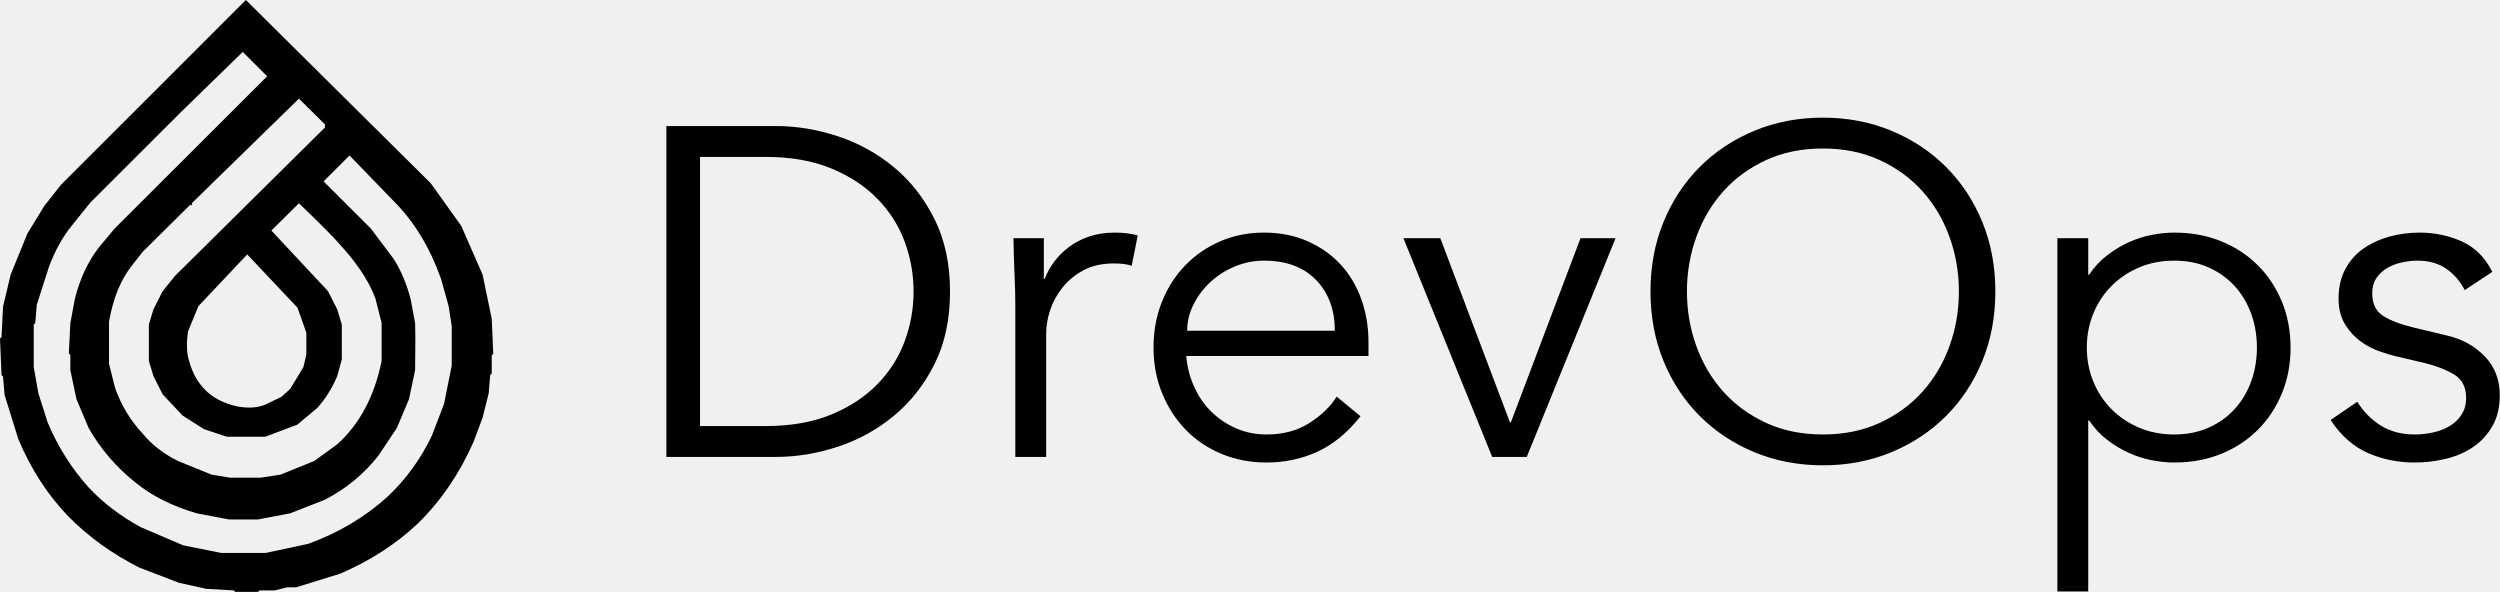
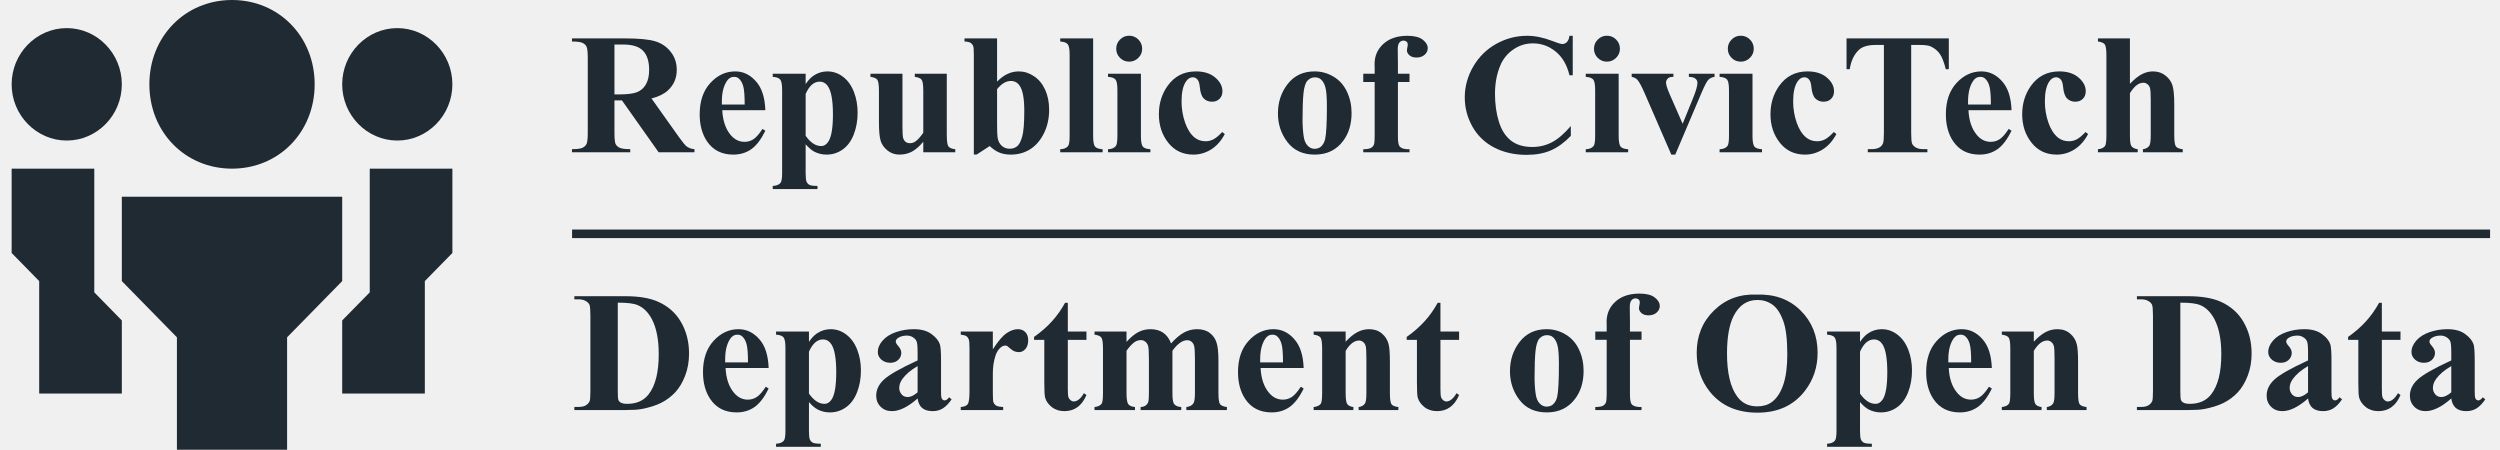
- <svg xmlns="http://www.w3.org/2000/svg" width="963px" height="228px" viewBox="0 0 963 228" version="1.1">
-   <g id="Page-1" stroke="none" stroke-width="1" fill="none" fill-rule="evenodd">
-     <g id="White" transform="translate(-83, -131)" fill="#000000" fill-rule="nonzero">
-       <g id="Group" transform="translate(83, 131)">
-         <path d="M94.707,0 L165.957,70.627 L177.685,87.039 L185.895,105.795 L189.414,122.792 L190,136.273 L189.414,136.859 L189.414,143.892 L188.827,144.478 L188.241,151.512 L185.895,160.89 L182.377,170.267 C176.981,182.498 169.847,192.95 160.972,201.625 C152.528,209.596 142.559,216.043 131.065,220.967 L114.059,226.242 L110.54,226.242 L105.849,227.414 L99.985,227.414 L99.398,228 L90.602,228 L90.015,227.414 L79.46,226.828 L68.904,224.483 L53.657,218.622 C43.258,213.386 34.169,206.841 26.389,198.987 C18.335,190.625 11.885,180.661 7.037,169.095 L1.759,152.098 L1.173,145.064 L0.586,144.478 L0,130.411 L0.586,129.825 L1.173,118.103 L4.105,105.795 L10.556,89.969 L17.006,79.419 L23.457,71.214 L94.707,0 Z M93.5,20 L69.996,42.878 L34.741,78.076 L27.69,86.875 C24.164,91.177 21.226,96.457 18.876,102.714 L14.175,117.38 L13.588,124.419 L13,125.006 L13,141.432 L14.763,151.404 L18.288,162.55 C22.206,171.936 27.494,180.344 34.153,187.775 C39.637,193.641 46.297,198.725 54.131,203.027 L70.584,210.067 L85.274,213 L102.314,213 L118.766,209.48 C130.518,205.178 140.703,199.117 149.321,191.295 C156.372,184.646 162.052,176.825 166.361,167.83 L171.062,155.511 L174,140.845 L174,125.593 L172.825,117.967 L169.887,107.407 C165.578,95.284 159.506,85.311 151.672,77.489 L134.631,59.891 L124.642,69.863 L142.858,88.049 L151.672,99.781 C154.414,104.083 156.568,109.167 158.135,115.033 L159.898,124.419 L160,130 L159.898,142.605 L157.547,153.751 L152.847,164.897 L145.796,175.456 C140.311,182.495 133.456,188.166 125.23,192.468 L111.715,197.748 L99.376,200.094 L88.212,200.094 L75.872,197.748 C66.471,195.01 58.636,191.099 52.369,186.015 C44.926,180.149 38.854,173.109 34.153,164.897 L29.453,153.751 L27.102,142.605 L27.102,136.739 L26.515,136.152 L27.102,124.419 L28.865,115.033 C30.824,107.212 33.957,100.563 38.266,95.088 L44.142,88.049 L102.901,29.386 L93.5,20 Z M115.146,38 L73.854,78.296 C74.247,79.075 74.051,79.269 73.264,78.88 L54.978,96.984 L50.848,102.24 C46.522,107.691 43.573,114.893 42,123.848 L42,140.2 L44.36,149.544 C46.719,156.163 50.258,162.003 54.978,167.064 C58.517,171.347 63.039,174.851 68.545,177.576 L81.522,182.832 L88.601,184 L100.399,184 L108.067,182.832 L121.045,177.576 L129.893,171.152 C138.545,163.365 144.247,152.659 147,139.032 L147,124.432 L144.64,115.088 C141.494,106.523 135.587,99.28 131.073,94.356 C128.989,91.847 123.68,86.493 115.146,78.296 L104.528,88.808 L126.354,112.168 L129.893,119.176 L131.663,125.016 L131.663,138.448 L129.893,144.872 C127.927,149.544 125.371,153.632 122.225,157.136 L114.556,163.56 L102.169,168.232 L87.421,168.232 L78.573,165.312 L70.315,160.056 L62.646,151.88 L59.107,144.872 L57.337,139.032 L57.337,125.016 L59.107,119.176 L62.646,112.168 L67.365,106.328 L125.174,49.096 L125.174,47.928 L115.146,38 Z M95.228,98 L76.441,117.908 L72.455,127.56 C71.696,132.387 71.886,136.408 73.025,139.626 C74.163,143.648 76.061,147.066 78.718,149.881 C81.754,153.099 85.929,155.311 91.243,156.517 C95.417,157.322 99.023,157.121 102.059,155.914 L108.322,152.898 L111.738,149.881 L116.861,141.436 L118,136.609 L118,128.164 L114.584,118.511 L95.228,98 Z" id="Shape" />
-         <path d="M298.988,176 C306.908,176 314.858,174.68 322.837,172.04 C330.817,169.4 338.017,165.41 344.438,160.07 C350.858,154.73 356.048,148.1 360.007,140.18 C363.967,132.26 365.947,122.96 365.947,112.28 C365.947,101.72 363.967,92.45 360.007,84.47 C356.048,76.49 350.858,69.83 344.438,64.49 C338.017,59.15 330.817,55.16 322.837,52.52 C314.858,49.88 306.908,48.56 298.988,48.56 L298.988,48.56 L256.688,48.56 L256.688,176 L298.988,176 Z M294.848,164.12 L269.647,164.12 L269.647,60.44 L294.848,60.44 C304.567,60.44 312.998,61.91 320.137,64.85 C327.277,67.79 333.217,71.69 337.957,76.55 C342.697,81.41 346.207,86.93 348.488,93.11 C350.767,99.29 351.908,105.68 351.908,112.28 C351.908,118.88 350.767,125.27 348.488,131.45 C346.207,137.63 342.697,143.15 337.957,148.01 C333.217,152.87 327.277,156.77 320.137,159.71 C312.998,162.65 304.567,164.12 294.848,164.12 L294.848,164.12 Z M402.983,176 L402.983,128.48 C402.983,125.6 403.493,122.6 404.512,119.48 C405.533,116.36 407.123,113.45 409.283,110.75 C411.442,108.05 414.142,105.83 417.382,104.09 C420.623,102.35 424.522,101.48 429.082,101.48 C432.082,101.48 434.363,101.78 435.923,102.38 L435.923,102.38 L438.262,90.68 C435.743,89.96 432.803,89.6 429.442,89.6 C425.723,89.6 422.392,90.11 419.452,91.13 C416.512,92.15 413.933,93.5 411.712,95.18 C409.493,96.86 407.603,98.75 406.043,100.85 C404.483,102.95 403.283,105.14 402.442,107.42 L402.442,107.42 L402.082,107.42 L402.082,91.76 L390.382,91.76 C390.502,97.88 390.652,102.86 390.832,106.7 C391.012,110.54 391.103,114.32 391.103,118.04 L391.103,118.04 L391.103,176 L402.983,176 Z M487.897,178.16 C494.858,178.16 501.368,176.78 507.428,174.02 C513.487,171.26 519.038,166.7 524.077,160.34 L524.077,160.34 L514.898,152.78 C512.497,156.62 508.988,160.01 504.368,162.95 C499.748,165.89 494.257,167.36 487.897,167.36 C483.697,167.36 479.798,166.58 476.197,165.02 C472.598,163.46 469.418,161.33 466.658,158.63 C463.897,155.93 461.678,152.72 459.998,149 C458.317,145.28 457.298,141.32 456.938,137.12 L456.938,137.12 L527.138,137.12 L527.138,131.72 C527.138,125.96 526.237,120.53 524.438,115.43 C522.638,110.33 520.028,105.89 516.607,102.11 C513.188,98.33 508.957,95.3 503.918,93.02 C498.877,90.74 493.178,89.6 486.817,89.6 C480.817,89.6 475.238,90.71 470.077,92.93 C464.918,95.15 460.418,98.24 456.577,102.2 C452.738,106.16 449.738,110.84 447.577,116.24 C445.418,121.64 444.337,127.52 444.337,133.88 C444.337,140.24 445.447,146.12 447.668,151.52 C449.887,156.92 452.918,161.6 456.757,165.56 C460.598,169.52 465.188,172.61 470.527,174.83 C475.868,177.05 481.658,178.16 487.897,178.16 Z M514.178,127.4 L457.298,127.4 C457.298,123.92 458.108,120.56 459.728,117.32 C461.348,114.08 463.507,111.2 466.207,108.68 C468.908,106.16 472.058,104.15 475.658,102.65 C479.257,101.15 482.978,100.4 486.817,100.4 C495.457,100.4 502.178,102.89 506.978,107.87 C511.777,112.85 514.178,119.36 514.178,127.4 L514.178,127.4 Z M588.112,176 L622.312,91.76 L608.812,91.76 L581.992,162.68 L581.633,162.68 L554.812,91.76 L540.592,91.76 L574.793,176 L588.112,176 Z M702.188,179.24 C711.668,179.24 720.457,177.56 728.558,174.2 C736.658,170.84 743.678,166.19 749.617,160.25 C755.558,154.31 760.207,147.26 763.567,139.1 C766.928,130.94 768.607,122 768.607,112.28 C768.607,102.56 766.928,93.62 763.567,85.46 C760.207,77.3 755.558,70.25 749.617,64.31 C743.678,58.37 736.658,53.72 728.558,50.36 C720.457,47 711.668,45.32 702.188,45.32 C692.707,45.32 683.918,47 675.817,50.36 C667.717,53.72 660.697,58.37 654.758,64.31 C648.817,70.25 644.168,77.3 640.808,85.46 C637.447,93.62 635.768,102.56 635.768,112.28 C635.768,122 637.447,130.94 640.808,139.1 C644.168,147.26 648.817,154.31 654.758,160.25 C660.697,166.19 667.717,170.84 675.817,174.2 C683.918,177.56 692.707,179.24 702.188,179.24 Z M702.188,167.36 C694.028,167.36 686.707,165.86 680.227,162.86 C673.747,159.86 668.258,155.84 663.758,150.8 C659.258,145.76 655.808,139.91 653.408,133.25 C651.008,126.59 649.808,119.6 649.808,112.28 C649.808,104.96 651.008,97.97 653.408,91.31 C655.808,84.65 659.258,78.8 663.758,73.76 C668.258,68.72 673.747,64.7 680.227,61.7 C686.707,58.7 694.028,57.2 702.188,57.2 C710.347,57.2 717.668,58.7 724.148,61.7 C730.628,64.7 736.117,68.72 740.617,73.76 C745.117,78.8 748.567,84.65 750.967,91.31 C753.367,97.97 754.567,104.96 754.567,112.28 C754.567,119.6 753.367,126.59 750.967,133.25 C748.567,139.91 745.117,145.76 740.617,150.8 C736.117,155.84 730.628,159.86 724.148,162.86 C717.668,165.86 710.347,167.36 702.188,167.36 Z M804.383,227.84 L804.383,161.96 L804.742,161.96 C806.663,164.84 808.942,167.3 811.582,169.34 C814.222,171.38 816.982,173.06 819.862,174.38 C822.742,175.7 825.712,176.66 828.773,177.26 C831.832,177.86 834.742,178.16 837.503,178.16 C844.102,178.16 850.133,177.05 855.592,174.83 C861.053,172.61 865.763,169.52 869.722,165.56 C873.683,161.6 876.773,156.92 878.992,151.52 C881.212,146.12 882.322,140.24 882.322,133.88 C882.322,127.52 881.212,121.64 878.992,116.24 C876.773,110.84 873.683,106.16 869.722,102.2 C865.763,98.24 861.053,95.15 855.592,92.93 C850.133,90.71 844.102,89.6 837.503,89.6 C834.742,89.6 831.832,89.9 828.773,90.5 C825.712,91.1 822.742,92.06 819.862,93.38 C816.982,94.7 814.222,96.38 811.582,98.42 C808.942,100.46 806.663,102.92 804.742,105.8 L804.742,105.8 L804.383,105.8 L804.383,91.76 L792.503,91.76 L792.503,227.84 L804.383,227.84 Z M837.503,167.36 C832.582,167.36 828.082,166.49 824.003,164.75 C819.923,163.01 816.383,160.64 813.383,157.64 C810.383,154.64 808.043,151.1 806.362,147.02 C804.683,142.94 803.842,138.56 803.842,133.88 C803.842,129.2 804.683,124.82 806.362,120.74 C808.043,116.66 810.383,113.12 813.383,110.12 C816.383,107.12 819.923,104.75 824.003,103.01 C828.082,101.27 832.582,100.4 837.503,100.4 C842.423,100.4 846.832,101.27 850.732,103.01 C854.633,104.75 857.962,107.12 860.722,110.12 C863.482,113.12 865.612,116.66 867.112,120.74 C868.612,124.82 869.362,129.2 869.362,133.88 C869.362,138.56 868.612,142.94 867.112,147.02 C865.612,151.1 863.482,154.64 860.722,157.64 C857.962,160.64 854.633,163.01 850.732,164.75 C846.832,166.49 842.423,167.36 837.503,167.36 Z M930.158,178.16 C934.237,178.16 938.258,177.68 942.217,176.72 C946.178,175.76 949.688,174.23 952.747,172.13 C955.808,170.03 958.268,167.33 960.128,164.03 C961.987,160.73 962.918,156.8 962.918,152.24 C962.918,146.24 960.967,141.23 957.067,137.21 C953.168,133.19 948.278,130.52 942.398,129.2 L942.398,129.2 L930.337,126.32 C924.817,125 920.678,123.44 917.918,121.64 C915.158,119.84 913.778,116.96 913.778,113 C913.778,110.72 914.288,108.8 915.308,107.24 C916.327,105.68 917.678,104.39 919.357,103.37 C921.038,102.35 922.928,101.6 925.028,101.12 C927.128,100.64 929.197,100.4 931.237,100.4 C935.558,100.4 939.217,101.42 942.217,103.46 C945.217,105.5 947.617,108.26 949.418,111.74 L949.418,111.74 L960.038,104.72 C957.278,99.2 953.378,95.3 948.337,93.02 C943.298,90.74 937.837,89.6 931.957,89.6 C927.997,89.6 924.158,90.11 920.438,91.13 C916.717,92.15 913.388,93.68 910.447,95.72 C907.508,97.76 905.168,100.4 903.428,103.64 C901.688,106.88 900.817,110.66 900.817,114.98 C900.817,118.94 901.658,122.27 903.337,124.97 C905.018,127.67 907.028,129.86 909.367,131.54 C911.707,133.22 914.107,134.48 916.567,135.32 C919.028,136.16 920.977,136.76 922.418,137.12 L922.418,137.12 L933.938,139.82 C938.378,140.9 942.158,142.37 945.278,144.23 C948.398,146.09 949.957,149.12 949.957,153.32 C949.957,155.72 949.388,157.82 948.247,159.62 C947.107,161.42 945.607,162.89 943.747,164.03 C941.888,165.17 939.758,166.01 937.357,166.55 C934.957,167.09 932.558,167.36 930.158,167.36 C925.117,167.36 920.768,166.22 917.107,163.94 C913.447,161.66 910.418,158.6 908.018,154.76 L908.018,154.76 L897.758,161.78 C901.717,167.78 906.487,172.01 912.067,174.47 C917.648,176.93 923.678,178.16 930.158,178.16 Z" id="DrevOps" />
-       </g>
-     </g>
+ <svg xmlns="http://www.w3.org/2000/svg" width="189" height="34" viewBox="0 0 189 34" fill="none">
+   <g clip-path="url(#clip0_8626_162781)">
+     <path d="M17.54 12.75C14 12.75 11.293 9.988 11.293 6.375C11.293 2.763 14 0 17.54 0C21.08 0 23.788 2.763 23.788 6.375C23.788 9.988 21.08 12.75 17.54 12.75Z" fill="#1F2A33" />
+     <path d="M21.705 34H13.375V25.5L9.21 21.25V14.875H25.87V21.25L21.705 25.5V34Z" fill="#1F2A33" />
+     <path d="M5.045 10.625C2.754 10.625 0.88 8.712 0.88 6.375C0.88 4.037 2.754 2.125 5.045 2.125C7.336 2.125 9.21 4.037 9.21 6.375C9.21 8.712 7.336 10.625 5.045 10.625Z" fill="#1F2A33" />
+     <path d="M7.128 22.1V12.75H0.88V19.125L2.963 21.25V29.75H9.21V24.225L7.128 22.1Z" fill="#1F2A33" />
+     <path d="M30.035 10.625C32.326 10.625 34.2 8.712 34.2 6.375C34.2 4.037 32.326 2.125 30.035 2.125C27.744 2.125 25.87 4.037 25.87 6.375C25.87 8.712 27.744 10.625 30.035 10.625Z" fill="#1F2A33" />
+     <path d="M27.953 22.1V12.75H34.2V19.125L32.117 21.25V29.75H25.87V24.225L27.953 22.1Z" fill="#1F2A33" />
+     <rect x="43.25" y="18" width="0.647" height="145" transform="rotate(-90 43.25 18)" fill="#1F2A33" />
+     <path d="M46.453 7.588V10C46.453 10.465 46.481 10.759 46.536 10.882C46.595 11.001 46.697 11.096 46.84 11.168C46.984 11.24 47.253 11.276 47.647 11.276V11.511H43.241V11.276C43.639 11.276 43.908 11.24 44.047 11.168C44.191 11.092 44.291 10.994 44.346 10.876C44.405 10.757 44.435 10.465 44.435 10V4.414C44.435 3.948 44.405 3.656 44.346 3.538C44.291 3.415 44.191 3.318 44.047 3.246C43.904 3.174 43.635 3.138 43.241 3.138V2.903H47.24C48.281 2.903 49.043 2.975 49.525 3.119C50.008 3.263 50.401 3.529 50.706 3.919C51.011 4.304 51.163 4.757 51.163 5.277C51.163 5.912 50.935 6.437 50.477 6.851C50.185 7.114 49.777 7.311 49.252 7.442L51.322 10.355C51.593 10.732 51.785 10.967 51.899 11.06C52.073 11.191 52.274 11.263 52.502 11.276V11.511H49.792L47.018 7.588H46.453ZM46.453 3.367V7.137H46.815C47.403 7.137 47.843 7.084 48.135 6.978C48.427 6.868 48.656 6.674 48.821 6.394C48.99 6.111 49.075 5.743 49.075 5.29C49.075 4.634 48.92 4.149 48.611 3.836C48.307 3.523 47.814 3.367 47.132 3.367H46.453Z" fill="#1F2A33" />
+     <path d="M57.86 8.33H54.603C54.642 9.117 54.851 9.74 55.232 10.197C55.524 10.548 55.875 10.723 56.286 10.723C56.54 10.723 56.77 10.654 56.977 10.514C57.185 10.37 57.407 10.114 57.644 9.746L57.86 9.886C57.538 10.541 57.183 11.007 56.794 11.282C56.404 11.553 55.953 11.688 55.441 11.688C54.561 11.688 53.895 11.35 53.442 10.673C53.078 10.127 52.896 9.45 52.896 8.641C52.896 7.651 53.163 6.864 53.696 6.28C54.233 5.692 54.862 5.398 55.581 5.398C56.182 5.398 56.703 5.645 57.143 6.14C57.587 6.631 57.826 7.361 57.86 8.33ZM56.298 7.905C56.298 7.224 56.26 6.756 56.184 6.502C56.112 6.248 55.998 6.056 55.841 5.925C55.752 5.848 55.634 5.81 55.486 5.81C55.266 5.81 55.086 5.918 54.946 6.134C54.697 6.511 54.572 7.027 54.572 7.683V7.905H56.298Z" fill="#1F2A33" />
+     <path d="M60.907 10.908V13.117C60.907 13.421 60.93 13.629 60.977 13.739C61.027 13.849 61.103 13.929 61.205 13.98C61.307 14.031 61.505 14.056 61.802 14.056V14.291H58.419V14.056C58.681 14.047 58.876 13.973 59.002 13.834C59.087 13.736 59.129 13.485 59.129 13.078V6.813C59.129 6.394 59.081 6.128 58.983 6.013C58.886 5.895 58.698 5.827 58.419 5.81V5.575H60.907V6.356C61.114 6.052 61.326 5.832 61.541 5.696C61.85 5.497 62.187 5.398 62.551 5.398C62.987 5.398 63.382 5.535 63.738 5.81C64.097 6.085 64.37 6.466 64.557 6.953C64.743 7.435 64.836 7.956 64.836 8.514C64.836 9.115 64.739 9.666 64.544 10.165C64.353 10.66 64.074 11.039 63.706 11.301C63.342 11.559 62.936 11.688 62.487 11.688C62.161 11.688 61.857 11.616 61.573 11.473C61.362 11.362 61.139 11.174 60.907 10.908ZM60.907 10.266C61.271 10.783 61.66 11.041 62.075 11.041C62.303 11.041 62.492 10.92 62.64 10.679C62.86 10.323 62.97 9.646 62.97 8.648C62.97 7.624 62.849 6.923 62.608 6.547C62.447 6.297 62.231 6.172 61.96 6.172C61.533 6.172 61.182 6.481 60.907 7.099V10.266Z" fill="#1F2A33" />
+     <path d="M71.577 5.575V10.222C71.577 10.675 71.62 10.958 71.704 11.073C71.789 11.183 71.96 11.252 72.218 11.282V11.511H69.8V10.717C69.516 11.056 69.233 11.303 68.949 11.46C68.666 11.612 68.348 11.688 67.997 11.688C67.663 11.688 67.364 11.587 67.102 11.384C66.844 11.176 66.67 10.935 66.582 10.66C66.493 10.385 66.448 9.905 66.448 9.219V6.864C66.448 6.416 66.406 6.136 66.321 6.026C66.241 5.916 66.07 5.844 65.807 5.81V5.575H68.226V9.632C68.226 10.055 68.245 10.328 68.283 10.45C68.325 10.573 68.388 10.666 68.473 10.73C68.562 10.793 68.664 10.825 68.778 10.825C68.93 10.825 69.068 10.785 69.19 10.704C69.36 10.594 69.563 10.372 69.8 10.038V6.864C69.8 6.416 69.757 6.136 69.673 6.026C69.592 5.916 69.421 5.844 69.159 5.81V5.575H71.577Z" fill="#1F2A33" />
+     <path d="M75.379 2.903V6.172C75.879 5.656 76.425 5.398 77.017 5.398C77.423 5.398 77.806 5.518 78.166 5.76C78.526 5.997 78.807 6.335 79.01 6.775C79.213 7.215 79.315 7.723 79.315 8.299C79.315 8.946 79.186 9.534 78.928 10.063C78.67 10.592 78.325 10.996 77.893 11.276C77.461 11.551 76.968 11.688 76.414 11.688C76.092 11.688 75.807 11.637 75.557 11.536C75.308 11.434 75.062 11.269 74.821 11.041L73.837 11.682H73.621V4.135C73.621 3.792 73.606 3.58 73.577 3.5C73.534 3.381 73.467 3.295 73.374 3.24C73.285 3.18 73.132 3.146 72.916 3.138V2.903H75.379ZM75.379 6.737V9.378C75.379 9.915 75.392 10.258 75.418 10.406C75.46 10.656 75.561 10.859 75.722 11.015C75.883 11.168 76.088 11.244 76.338 11.244C76.554 11.244 76.738 11.183 76.89 11.06C77.047 10.937 77.176 10.694 77.277 10.33C77.383 9.966 77.436 9.31 77.436 8.362C77.436 7.452 77.322 6.828 77.093 6.49C76.928 6.244 76.706 6.121 76.427 6.121C76.063 6.121 75.714 6.327 75.379 6.737Z" fill="#1F2A33" />
+     <path d="M82.641 2.903V10.279C82.641 10.698 82.69 10.967 82.787 11.085C82.884 11.2 83.075 11.265 83.358 11.282V11.511H80.153V11.282C80.415 11.274 80.61 11.197 80.737 11.053C80.822 10.956 80.864 10.698 80.864 10.279V4.135C80.864 3.72 80.815 3.455 80.718 3.341C80.62 3.223 80.432 3.155 80.153 3.138V2.903H82.641Z" fill="#1F2A33" />
+     <path d="M85.364 2.7C85.639 2.7 85.872 2.797 86.062 2.992C86.253 3.182 86.348 3.413 86.348 3.684C86.348 3.955 86.251 4.185 86.056 4.376C85.866 4.566 85.635 4.661 85.364 4.661C85.093 4.661 84.863 4.566 84.672 4.376C84.482 4.185 84.387 3.955 84.387 3.684C84.387 3.413 84.482 3.182 84.672 2.992C84.863 2.797 85.093 2.7 85.364 2.7ZM86.253 5.575V10.279C86.253 10.698 86.302 10.967 86.399 11.085C86.496 11.2 86.687 11.265 86.97 11.282V11.511H83.765V11.282C84.027 11.274 84.222 11.197 84.349 11.053C84.433 10.956 84.476 10.698 84.476 10.279V6.813C84.476 6.394 84.427 6.128 84.33 6.013C84.232 5.895 84.044 5.827 83.765 5.81V5.575H86.253Z" fill="#1F2A33" />
+     <path d="M92.397 9.981L92.594 10.133C92.315 10.658 91.966 11.049 91.547 11.307C91.132 11.561 90.69 11.688 90.22 11.688C89.429 11.688 88.796 11.39 88.322 10.793C87.848 10.197 87.611 9.479 87.611 8.641C87.611 7.833 87.827 7.122 88.259 6.509C88.779 5.768 89.497 5.398 90.411 5.398C91.024 5.398 91.511 5.552 91.871 5.861C92.234 6.17 92.416 6.515 92.416 6.896C92.416 7.137 92.342 7.33 92.194 7.473C92.05 7.617 91.86 7.689 91.623 7.689C91.373 7.689 91.166 7.607 91.001 7.442C90.84 7.277 90.741 6.983 90.703 6.559C90.677 6.293 90.616 6.107 90.519 6.001C90.421 5.895 90.307 5.842 90.176 5.842C89.973 5.842 89.799 5.95 89.655 6.166C89.435 6.492 89.325 6.991 89.325 7.664C89.325 8.222 89.414 8.758 89.592 9.27C89.769 9.778 90.013 10.156 90.322 10.406C90.555 10.588 90.83 10.679 91.147 10.679C91.354 10.679 91.551 10.63 91.737 10.533C91.924 10.436 92.144 10.252 92.397 9.981Z" fill="#1F2A33" />
+     <path d="M99.38 5.398C99.896 5.398 100.376 5.531 100.821 5.798C101.265 6.064 101.602 6.443 101.83 6.934C102.063 7.425 102.179 7.962 102.179 8.546C102.179 9.388 101.965 10.093 101.538 10.66C101.022 11.345 100.309 11.688 99.399 11.688C98.506 11.688 97.818 11.375 97.336 10.749C96.853 10.123 96.612 9.397 96.612 8.572C96.612 7.721 96.858 6.98 97.349 6.35C97.844 5.715 98.521 5.398 99.38 5.398ZM99.405 5.848C99.189 5.848 99.003 5.931 98.847 6.096C98.694 6.257 98.593 6.578 98.542 7.061C98.495 7.539 98.472 8.206 98.472 9.06C98.472 9.513 98.502 9.936 98.561 10.33C98.608 10.63 98.707 10.859 98.859 11.015C99.012 11.172 99.185 11.25 99.38 11.25C99.57 11.25 99.729 11.197 99.856 11.092C100.021 10.948 100.131 10.747 100.186 10.489C100.271 10.087 100.313 9.274 100.313 8.051C100.313 7.332 100.273 6.839 100.192 6.572C100.112 6.301 99.993 6.104 99.837 5.982C99.727 5.893 99.583 5.848 99.405 5.848Z" fill="#1F2A33" />
+     <path d="M105.683 6.198V10.317C105.683 10.715 105.725 10.965 105.81 11.066C105.945 11.223 106.195 11.295 106.559 11.282V11.511H103.062V11.282C103.328 11.278 103.516 11.248 103.626 11.193C103.741 11.134 103.819 11.053 103.861 10.952C103.904 10.85 103.925 10.639 103.925 10.317V6.198H103.062V5.575H103.925V5.138L103.918 4.839C103.918 4.23 104.141 3.722 104.585 3.316C105.034 2.909 105.639 2.706 106.4 2.706C106.921 2.706 107.306 2.804 107.556 2.998C107.81 3.193 107.937 3.409 107.937 3.646C107.937 3.836 107.858 4.001 107.702 4.141C107.545 4.281 107.338 4.35 107.08 4.35C106.86 4.35 106.684 4.293 106.553 4.179C106.426 4.065 106.362 3.938 106.362 3.798C106.362 3.76 106.375 3.682 106.4 3.563C106.417 3.491 106.426 3.424 106.426 3.36C106.426 3.271 106.4 3.206 106.35 3.163C106.282 3.1 106.199 3.068 106.102 3.068C105.979 3.068 105.876 3.119 105.791 3.221C105.711 3.322 105.67 3.485 105.67 3.709L105.683 4.82V5.575H106.559V6.198H105.683Z" fill="#1F2A33" />
+     <path d="M118.899 2.706V5.69H118.651C118.465 4.911 118.118 4.314 117.61 3.9C117.103 3.485 116.527 3.278 115.884 3.278C115.346 3.278 114.853 3.432 114.405 3.741C113.956 4.05 113.628 4.454 113.421 4.953C113.154 5.592 113.021 6.303 113.021 7.086C113.021 7.856 113.118 8.559 113.313 9.194C113.508 9.824 113.812 10.302 114.227 10.628C114.642 10.95 115.179 11.111 115.839 11.111C116.381 11.111 116.876 10.992 117.325 10.755C117.778 10.518 118.254 10.11 118.753 9.53V10.273C118.271 10.776 117.767 11.142 117.242 11.371C116.722 11.595 116.112 11.707 115.414 11.707C114.496 11.707 113.679 11.523 112.964 11.155C112.253 10.787 111.703 10.258 111.313 9.568C110.928 8.878 110.736 8.144 110.736 7.366C110.736 6.545 110.95 5.766 111.377 5.03C111.809 4.293 112.388 3.722 113.116 3.316C113.848 2.909 114.625 2.706 115.446 2.706C116.051 2.706 116.69 2.838 117.363 3.1C117.752 3.252 118 3.328 118.105 3.328C118.241 3.328 118.357 3.28 118.455 3.182C118.556 3.081 118.622 2.922 118.651 2.706H118.899Z" fill="#1F2A33" />
+     <path d="M121.482 2.7C121.757 2.7 121.99 2.797 122.181 2.992C122.371 3.182 122.466 3.413 122.466 3.684C122.466 3.955 122.369 4.185 122.174 4.376C121.984 4.566 121.753 4.661 121.482 4.661C121.212 4.661 120.981 4.566 120.791 4.376C120.6 4.185 120.505 3.955 120.505 3.684C120.505 3.413 120.6 3.182 120.791 2.992C120.981 2.797 121.212 2.7 121.482 2.7ZM122.371 5.575V10.279C122.371 10.698 122.42 10.967 122.517 11.085C122.614 11.2 122.805 11.265 123.088 11.282V11.511H119.883V11.282C120.145 11.274 120.34 11.197 120.467 11.053C120.551 10.956 120.594 10.698 120.594 10.279V6.813C120.594 6.394 120.545 6.128 120.448 6.013C120.35 5.895 120.162 5.827 119.883 5.81V5.575H122.371Z" fill="#1F2A33" />
+     <path d="M126.351 11.688L124.352 7.086C124.11 6.532 123.922 6.181 123.787 6.033C123.689 5.923 123.545 5.848 123.355 5.81V5.575H126.51V5.81C126.311 5.81 126.175 5.846 126.104 5.918C126.002 6.011 125.951 6.121 125.951 6.248C125.951 6.405 126.044 6.699 126.23 7.131L127.208 9.359L127.989 7.435C128.213 6.885 128.325 6.496 128.325 6.267C128.325 6.136 128.277 6.03 128.179 5.95C128.086 5.865 127.919 5.819 127.678 5.81V5.575H129.62V5.81C129.434 5.836 129.282 5.906 129.163 6.02C129.045 6.134 128.867 6.471 128.63 7.029L126.649 11.688H126.351Z" fill="#1F2A33" />
+     <path d="M131.601 2.7C131.876 2.7 132.108 2.797 132.299 2.992C132.489 3.182 132.584 3.413 132.584 3.684C132.584 3.955 132.487 4.185 132.292 4.376C132.102 4.566 131.871 4.661 131.601 4.661C131.33 4.661 131.099 4.566 130.909 4.376C130.718 4.185 130.623 3.955 130.623 3.684C130.623 3.413 130.718 3.182 130.909 2.992C131.099 2.797 131.33 2.7 131.601 2.7ZM132.489 5.575V10.279C132.489 10.698 132.538 10.967 132.635 11.085C132.733 11.2 132.923 11.265 133.207 11.282V11.511H130.001V11.282C130.263 11.274 130.458 11.197 130.585 11.053C130.67 10.956 130.712 10.698 130.712 10.279V6.813C130.712 6.394 130.663 6.128 130.566 6.013C130.469 5.895 130.28 5.827 130.001 5.81V5.575H132.489Z" fill="#1F2A33" />
+     <path d="M138.634 9.981L138.831 10.133C138.551 10.658 138.202 11.049 137.783 11.307C137.368 11.561 136.926 11.688 136.457 11.688C135.665 11.688 135.033 11.39 134.559 10.793C134.085 10.197 133.848 9.479 133.848 8.641C133.848 7.833 134.063 7.122 134.495 6.509C135.016 5.768 135.733 5.398 136.647 5.398C137.261 5.398 137.747 5.552 138.107 5.861C138.471 6.17 138.653 6.515 138.653 6.896C138.653 7.137 138.579 7.33 138.431 7.473C138.287 7.617 138.096 7.689 137.859 7.689C137.61 7.689 137.402 7.607 137.237 7.442C137.076 7.277 136.977 6.983 136.939 6.559C136.914 6.293 136.852 6.107 136.755 6.001C136.658 5.895 136.543 5.842 136.412 5.842C136.209 5.842 136.035 5.95 135.892 6.166C135.672 6.492 135.562 6.991 135.562 7.664C135.562 8.222 135.65 8.758 135.828 9.27C136.006 9.778 136.249 10.156 136.558 10.406C136.791 10.588 137.066 10.679 137.383 10.679C137.591 10.679 137.787 10.63 137.974 10.533C138.16 10.436 138.38 10.252 138.634 9.981Z" fill="#1F2A33" />
+     <path d="M147.33 2.903V5.233H147.102C146.966 4.695 146.816 4.31 146.651 4.077C146.486 3.84 146.259 3.652 145.972 3.513C145.811 3.436 145.529 3.398 145.127 3.398H144.486V10.038C144.486 10.478 144.51 10.753 144.556 10.863C144.607 10.973 144.702 11.07 144.842 11.155C144.986 11.236 145.18 11.276 145.426 11.276H145.711V11.511H141.205V11.276H141.49C141.74 11.276 141.941 11.231 142.093 11.142C142.203 11.083 142.29 10.982 142.354 10.838C142.4 10.736 142.423 10.47 142.423 10.038V3.398H141.801C141.222 3.398 140.8 3.521 140.538 3.766C140.17 4.109 139.937 4.598 139.84 5.233H139.599V2.903H147.33Z" fill="#1F2A33" />
+     <path d="M152.072 8.33H148.815C148.854 9.117 149.063 9.74 149.444 10.197C149.736 10.548 150.087 10.723 150.498 10.723C150.751 10.723 150.982 10.654 151.189 10.514C151.397 10.37 151.619 10.114 151.856 9.746L152.072 9.886C151.75 10.541 151.395 11.007 151.005 11.282C150.616 11.553 150.165 11.688 149.653 11.688C148.773 11.688 148.107 11.35 147.654 10.673C147.29 10.127 147.108 9.45 147.108 8.641C147.108 7.651 147.375 6.864 147.908 6.28C148.445 5.692 149.074 5.398 149.793 5.398C150.394 5.398 150.914 5.645 151.354 6.14C151.799 6.631 152.038 7.361 152.072 8.33ZM150.51 7.905C150.51 7.224 150.472 6.756 150.396 6.502C150.324 6.248 150.21 6.056 150.053 5.925C149.964 5.848 149.846 5.81 149.698 5.81C149.478 5.81 149.298 5.918 149.158 6.134C148.909 6.511 148.784 7.027 148.784 7.683V7.905H150.51Z" fill="#1F2A33" />
+     <path d="M157.664 9.981L157.861 10.133C157.582 10.658 157.232 11.049 156.813 11.307C156.399 11.561 155.957 11.688 155.487 11.688C154.695 11.688 154.063 11.39 153.589 10.793C153.115 10.197 152.878 9.479 152.878 8.641C152.878 7.833 153.094 7.122 153.525 6.509C154.046 5.768 154.763 5.398 155.677 5.398C156.291 5.398 156.778 5.552 157.137 5.861C157.501 6.17 157.683 6.515 157.683 6.896C157.683 7.137 157.609 7.33 157.461 7.473C157.317 7.617 157.127 7.689 156.89 7.689C156.64 7.689 156.433 7.607 156.268 7.442C156.107 7.277 156.007 6.983 155.969 6.559C155.944 6.293 155.882 6.107 155.785 6.001C155.688 5.895 155.574 5.842 155.442 5.842C155.239 5.842 155.066 5.95 154.922 6.166C154.702 6.492 154.592 6.991 154.592 7.664C154.592 8.222 154.681 8.758 154.858 9.27C155.036 9.778 155.279 10.156 155.588 10.406C155.821 10.588 156.096 10.679 156.414 10.679C156.621 10.679 156.818 10.63 157.004 10.533C157.19 10.436 157.41 10.252 157.664 9.981Z" fill="#1F2A33" />
+     <path d="M161.022 2.903V6.337C161.348 5.994 161.646 5.753 161.917 5.614C162.188 5.47 162.469 5.398 162.761 5.398C163.134 5.398 163.451 5.504 163.713 5.715C163.98 5.927 164.156 6.176 164.24 6.464C164.329 6.748 164.374 7.228 164.374 7.905V10.222C164.374 10.675 164.416 10.958 164.5 11.073C164.585 11.183 164.757 11.252 165.015 11.282V11.511H162.006V11.282C162.217 11.252 162.376 11.168 162.482 11.028C162.558 10.918 162.596 10.649 162.596 10.222V7.575C162.596 7.084 162.577 6.777 162.539 6.655C162.501 6.528 162.435 6.43 162.342 6.363C162.253 6.291 162.152 6.255 162.038 6.255C161.868 6.255 161.703 6.314 161.542 6.432C161.382 6.547 161.208 6.75 161.022 7.042V10.222C161.022 10.645 161.054 10.91 161.117 11.015C161.198 11.159 161.363 11.248 161.612 11.282V11.511H158.604V11.282C158.853 11.257 159.031 11.176 159.137 11.041C159.209 10.948 159.245 10.675 159.245 10.222V4.192C159.245 3.743 159.202 3.464 159.118 3.354C159.037 3.244 158.866 3.172 158.604 3.138V2.903H161.022Z" fill="#1F2A33" />
+     <path d="M43.421 31V30.765H43.707C43.957 30.765 44.147 30.727 44.278 30.651C44.414 30.57 44.513 30.463 44.577 30.327C44.615 30.238 44.634 29.972 44.634 29.527V23.865C44.634 23.425 44.611 23.15 44.564 23.04C44.517 22.93 44.422 22.835 44.278 22.754C44.139 22.67 43.948 22.627 43.707 22.627H43.421V22.393H47.274C48.303 22.393 49.13 22.532 49.756 22.811C50.522 23.154 51.102 23.673 51.496 24.367C51.893 25.061 52.092 25.846 52.092 26.722C52.092 27.327 51.995 27.885 51.8 28.398C51.606 28.905 51.354 29.326 51.045 29.661C50.736 29.991 50.378 30.257 49.972 30.46C49.57 30.659 49.077 30.814 48.493 30.924C48.235 30.975 47.829 31 47.274 31H43.421ZM46.703 22.881V29.597C46.703 29.953 46.72 30.171 46.754 30.251C46.788 30.331 46.845 30.393 46.925 30.435C47.04 30.498 47.205 30.53 47.42 30.53C48.127 30.53 48.667 30.289 49.039 29.807C49.547 29.155 49.801 28.144 49.801 26.773C49.801 25.668 49.627 24.786 49.28 24.125C49.005 23.609 48.652 23.258 48.22 23.072C47.916 22.941 47.41 22.877 46.703 22.881Z" fill="#1F2A33" />
+     <path d="M58.11 27.82H54.853C54.892 28.607 55.101 29.229 55.482 29.686C55.774 30.037 56.125 30.213 56.536 30.213C56.79 30.213 57.02 30.143 57.227 30.003C57.435 29.86 57.657 29.604 57.894 29.235L58.11 29.375C57.788 30.031 57.433 30.496 57.044 30.771C56.654 31.042 56.203 31.178 55.691 31.178C54.811 31.178 54.145 30.839 53.692 30.162C53.328 29.616 53.146 28.939 53.146 28.131C53.146 27.141 53.413 26.354 53.946 25.77C54.483 25.181 55.112 24.887 55.831 24.887C56.432 24.887 56.953 25.135 57.393 25.63C57.837 26.121 58.076 26.851 58.11 27.82ZM56.548 27.395C56.548 26.713 56.51 26.246 56.434 25.992C56.362 25.738 56.248 25.545 56.091 25.414C56.002 25.338 55.884 25.3 55.736 25.3C55.516 25.3 55.336 25.408 55.196 25.623C54.947 26 54.822 26.516 54.822 27.172V27.395H56.548Z" fill="#1F2A33" />
+     <path d="M61.157 30.397V32.606C61.157 32.911 61.18 33.118 61.227 33.228C61.277 33.338 61.353 33.419 61.455 33.469C61.557 33.52 61.755 33.545 62.052 33.545V33.78H58.669V33.545C58.931 33.537 59.126 33.463 59.252 33.323C59.337 33.226 59.379 32.974 59.379 32.568V26.303C59.379 25.884 59.331 25.617 59.233 25.503C59.136 25.384 58.948 25.317 58.669 25.3V25.065H61.157V25.846C61.364 25.541 61.576 25.321 61.791 25.186C62.1 24.987 62.437 24.887 62.801 24.887C63.237 24.887 63.632 25.025 63.988 25.3C64.347 25.575 64.62 25.956 64.807 26.442C64.993 26.925 65.086 27.445 65.086 28.004C65.086 28.605 64.989 29.155 64.794 29.654C64.603 30.149 64.324 30.528 63.956 30.791C63.592 31.049 63.186 31.178 62.737 31.178C62.411 31.178 62.107 31.106 61.823 30.962C61.612 30.852 61.389 30.664 61.157 30.397ZM61.157 29.756C61.521 30.272 61.91 30.53 62.325 30.53C62.553 30.53 62.742 30.41 62.89 30.169C63.11 29.813 63.22 29.136 63.22 28.137C63.22 27.113 63.099 26.413 62.858 26.036C62.697 25.787 62.481 25.662 62.21 25.662C61.783 25.662 61.432 25.971 61.157 26.588V29.756Z" fill="#1F2A33" />
+     <path d="M69.371 30.124C68.647 30.763 67.997 31.082 67.422 31.082C67.083 31.082 66.802 30.973 66.578 30.752C66.353 30.528 66.241 30.249 66.241 29.915C66.241 29.462 66.436 29.055 66.825 28.696C67.215 28.332 68.063 27.849 69.371 27.248V26.652C69.371 26.203 69.345 25.922 69.294 25.808C69.248 25.689 69.157 25.588 69.022 25.503C68.886 25.414 68.734 25.37 68.564 25.37C68.289 25.37 68.063 25.431 67.885 25.554C67.775 25.63 67.72 25.719 67.72 25.82C67.72 25.909 67.779 26.019 67.898 26.15C68.059 26.332 68.139 26.508 68.139 26.677C68.139 26.885 68.061 27.062 67.904 27.21C67.752 27.354 67.551 27.426 67.301 27.426C67.035 27.426 66.81 27.346 66.628 27.185C66.451 27.024 66.362 26.836 66.362 26.62C66.362 26.315 66.482 26.026 66.724 25.75C66.965 25.471 67.301 25.258 67.733 25.109C68.165 24.961 68.613 24.887 69.079 24.887C69.641 24.887 70.086 25.008 70.412 25.249C70.742 25.486 70.955 25.744 71.053 26.023C71.112 26.201 71.142 26.61 71.142 27.248V29.553C71.142 29.824 71.152 29.995 71.173 30.067C71.195 30.135 71.226 30.185 71.269 30.219C71.311 30.253 71.359 30.27 71.415 30.27C71.525 30.27 71.637 30.192 71.751 30.035L71.941 30.188C71.73 30.501 71.51 30.729 71.281 30.873C71.057 31.013 70.801 31.082 70.513 31.082C70.175 31.082 69.91 31.004 69.72 30.848C69.529 30.687 69.413 30.446 69.371 30.124ZM69.371 29.661V27.674C68.859 27.974 68.478 28.296 68.228 28.639C68.063 28.867 67.981 29.098 67.981 29.331C67.981 29.525 68.05 29.697 68.19 29.845C68.296 29.959 68.444 30.016 68.634 30.016C68.846 30.016 69.091 29.898 69.371 29.661Z" fill="#1F2A33" />
+     <path d="M75.058 25.065V26.411C75.452 25.797 75.797 25.391 76.093 25.192C76.389 24.989 76.675 24.887 76.95 24.887C77.187 24.887 77.375 24.961 77.515 25.109C77.659 25.253 77.731 25.459 77.731 25.725C77.731 26.009 77.661 26.229 77.521 26.385C77.386 26.542 77.221 26.62 77.026 26.62C76.802 26.62 76.607 26.548 76.442 26.404C76.277 26.26 76.18 26.18 76.15 26.163C76.108 26.138 76.059 26.125 76.004 26.125C75.881 26.125 75.765 26.172 75.655 26.265C75.481 26.409 75.35 26.614 75.261 26.88C75.126 27.291 75.058 27.744 75.058 28.239V29.604L75.064 29.959C75.064 30.2 75.079 30.355 75.109 30.422C75.16 30.537 75.234 30.621 75.331 30.676C75.433 30.727 75.602 30.759 75.839 30.771V31H72.633V30.771C72.891 30.75 73.065 30.68 73.154 30.562C73.247 30.439 73.293 30.12 73.293 29.604V26.322C73.293 25.983 73.276 25.767 73.243 25.674C73.2 25.556 73.139 25.469 73.059 25.414C72.978 25.359 72.836 25.321 72.633 25.3V25.065H75.058Z" fill="#1F2A33" />
+     <path d="M80.727 22.894V25.065H82.136V25.693H80.727V29.356C80.727 29.699 80.741 29.921 80.771 30.023C80.805 30.12 80.862 30.2 80.942 30.264C81.023 30.323 81.097 30.352 81.165 30.352C81.44 30.352 81.7 30.143 81.945 29.724L82.136 29.864C81.793 30.676 81.237 31.082 80.466 31.082C80.09 31.082 79.77 30.979 79.508 30.771C79.25 30.56 79.085 30.325 79.013 30.067C78.97 29.923 78.949 29.534 78.949 28.899V25.693H78.175V25.471C78.708 25.095 79.161 24.699 79.533 24.284C79.91 23.869 80.238 23.406 80.517 22.894H80.727Z" fill="#1F2A33" />
+     <path d="M85.164 25.065V25.846C85.489 25.49 85.79 25.243 86.065 25.103C86.344 24.959 86.649 24.887 86.979 24.887C87.36 24.887 87.679 24.976 87.938 25.154C88.196 25.331 88.394 25.602 88.534 25.966C88.873 25.585 89.197 25.31 89.505 25.141C89.819 24.972 90.144 24.887 90.483 24.887C90.893 24.887 91.219 24.982 91.46 25.173C91.706 25.359 91.875 25.598 91.968 25.89C92.066 26.178 92.114 26.639 92.114 27.274V29.705C92.114 30.162 92.154 30.446 92.235 30.556C92.32 30.666 92.493 30.738 92.755 30.771V31H89.689V30.771C89.931 30.75 90.108 30.657 90.223 30.492C90.299 30.378 90.337 30.116 90.337 29.705V27.153C90.337 26.624 90.316 26.288 90.273 26.144C90.231 26 90.163 25.894 90.07 25.827C89.981 25.755 89.876 25.719 89.753 25.719C89.571 25.719 89.387 25.787 89.201 25.922C89.014 26.053 88.826 26.252 88.636 26.519V29.705C88.636 30.133 88.672 30.401 88.744 30.511C88.841 30.668 89.027 30.755 89.302 30.771V31H86.23V30.771C86.395 30.763 86.524 30.723 86.617 30.651C86.715 30.575 86.778 30.486 86.808 30.384C86.841 30.279 86.858 30.052 86.858 29.705V27.153C86.858 26.616 86.837 26.279 86.795 26.144C86.753 26.009 86.681 25.903 86.579 25.827C86.482 25.75 86.376 25.712 86.262 25.712C86.092 25.712 85.938 25.757 85.798 25.846C85.599 25.977 85.388 26.201 85.164 26.519V29.705C85.164 30.124 85.204 30.401 85.284 30.537C85.369 30.668 85.542 30.746 85.805 30.771V31H82.745V30.771C82.995 30.746 83.172 30.666 83.278 30.53C83.35 30.437 83.386 30.162 83.386 29.705V26.354C83.386 25.905 83.344 25.626 83.259 25.516C83.179 25.406 83.007 25.334 82.745 25.3V25.065H85.164Z" fill="#1F2A33" />
+     <path d="M98.557 27.82H95.301C95.339 28.607 95.548 29.229 95.929 29.686C96.221 30.037 96.572 30.213 96.983 30.213C97.237 30.213 97.467 30.143 97.675 30.003C97.882 29.86 98.104 29.604 98.341 29.235L98.557 29.375C98.236 30.031 97.88 30.496 97.491 30.771C97.101 31.042 96.651 31.178 96.139 31.178C95.258 31.178 94.592 30.839 94.139 30.162C93.775 29.616 93.593 28.939 93.593 28.131C93.593 27.141 93.86 26.354 94.393 25.77C94.93 25.181 95.559 24.887 96.278 24.887C96.879 24.887 97.4 25.135 97.84 25.63C98.284 26.121 98.523 26.851 98.557 27.82ZM96.996 27.395C96.996 26.713 96.957 26.246 96.881 25.992C96.809 25.738 96.695 25.545 96.539 25.414C96.45 25.338 96.331 25.3 96.183 25.3C95.963 25.3 95.783 25.408 95.644 25.623C95.394 26 95.269 26.516 95.269 27.172V27.395H96.996Z" fill="#1F2A33" />
+     <path d="M101.731 25.065V25.833C102.036 25.503 102.328 25.264 102.607 25.116C102.886 24.963 103.187 24.887 103.508 24.887C103.893 24.887 104.213 24.995 104.467 25.211C104.721 25.422 104.89 25.687 104.975 26.004C105.042 26.246 105.076 26.709 105.076 27.395V29.705C105.076 30.162 105.116 30.448 105.197 30.562C105.281 30.672 105.455 30.742 105.717 30.771V31H102.715V30.771C102.939 30.742 103.1 30.649 103.197 30.492C103.265 30.386 103.299 30.124 103.299 29.705V27.064C103.299 26.578 103.28 26.271 103.242 26.144C103.204 26.017 103.138 25.92 103.045 25.852C102.956 25.78 102.857 25.744 102.747 25.744C102.383 25.744 102.044 26.004 101.731 26.525V29.705C101.731 30.149 101.771 30.431 101.852 30.549C101.936 30.668 102.091 30.742 102.315 30.771V31H99.312V30.771C99.562 30.746 99.74 30.666 99.846 30.53C99.918 30.437 99.954 30.162 99.954 29.705V26.354C99.954 25.905 99.911 25.626 99.827 25.516C99.746 25.406 99.575 25.334 99.312 25.3V25.065H101.731Z" fill="#1F2A33" />
+     <path d="M108.897 22.894V25.065H110.307V25.693H108.897V29.356C108.897 29.699 108.912 29.921 108.942 30.023C108.976 30.12 109.033 30.2 109.113 30.264C109.194 30.323 109.268 30.352 109.335 30.352C109.611 30.352 109.871 30.143 110.116 29.724L110.307 29.864C109.964 30.676 109.407 31.082 108.637 31.082C108.261 31.082 107.941 30.979 107.679 30.771C107.421 30.56 107.256 30.325 107.184 30.067C107.141 29.923 107.12 29.534 107.12 28.899V25.693H106.346V25.471C106.879 25.095 107.332 24.699 107.704 24.284C108.081 23.869 108.409 23.406 108.688 22.894H108.897Z" fill="#1F2A33" />
+     <path d="M116.921 24.887C117.437 24.887 117.917 25.02 118.362 25.287C118.806 25.554 119.143 25.933 119.371 26.423C119.604 26.914 119.72 27.452 119.72 28.036C119.72 28.878 119.507 29.582 119.079 30.149C118.563 30.835 117.85 31.178 116.94 31.178C116.047 31.178 115.359 30.865 114.877 30.238C114.395 29.612 114.153 28.886 114.153 28.061C114.153 27.21 114.399 26.47 114.89 25.839C115.385 25.205 116.062 24.887 116.921 24.887ZM116.946 25.338C116.73 25.338 116.544 25.42 116.388 25.585C116.235 25.746 116.134 26.068 116.083 26.55C116.036 27.029 116.013 27.695 116.013 28.55C116.013 29.003 116.043 29.426 116.102 29.819C116.149 30.12 116.248 30.348 116.4 30.505C116.553 30.662 116.726 30.74 116.921 30.74C117.111 30.74 117.27 30.687 117.397 30.581C117.562 30.437 117.672 30.236 117.727 29.978C117.812 29.576 117.854 28.764 117.854 27.541C117.854 26.821 117.814 26.328 117.733 26.061C117.653 25.791 117.535 25.594 117.378 25.471C117.268 25.382 117.124 25.338 116.946 25.338Z" fill="#1F2A33" />
+     <path d="M123.224 25.687V29.807C123.224 30.204 123.266 30.454 123.351 30.556C123.486 30.712 123.736 30.784 124.1 30.771V31H120.603V30.771C120.869 30.767 121.057 30.738 121.167 30.683C121.282 30.623 121.36 30.543 121.402 30.441C121.445 30.34 121.466 30.128 121.466 29.807V25.687H120.603V25.065H121.466V24.627L121.459 24.329C121.459 23.719 121.682 23.211 122.126 22.805C122.575 22.399 123.18 22.196 123.941 22.196C124.462 22.196 124.847 22.293 125.097 22.488C125.351 22.683 125.478 22.898 125.478 23.135C125.478 23.326 125.399 23.491 125.243 23.63C125.086 23.77 124.879 23.84 124.621 23.84C124.401 23.84 124.225 23.783 124.094 23.669C123.967 23.554 123.903 23.427 123.903 23.288C123.903 23.25 123.916 23.171 123.941 23.053C123.958 22.981 123.967 22.913 123.967 22.85C123.967 22.761 123.941 22.695 123.891 22.653C123.823 22.589 123.74 22.558 123.643 22.558C123.52 22.558 123.417 22.608 123.332 22.71C123.252 22.811 123.211 22.974 123.211 23.199L123.224 24.31V25.065H124.1V25.687H123.224Z" fill="#1F2A33" />
+     <path d="M132.784 22.272C134.155 22.221 135.268 22.621 136.123 23.472C136.982 24.322 137.411 25.387 137.411 26.665C137.411 27.756 137.092 28.717 136.453 29.546C135.606 30.647 134.411 31.197 132.866 31.197C131.317 31.197 130.12 30.672 129.273 29.623C128.605 28.793 128.271 27.809 128.271 26.671C128.271 25.393 128.704 24.329 129.572 23.478C130.444 22.623 131.514 22.221 132.784 22.272ZM132.86 22.678C132.073 22.678 131.474 23.08 131.063 23.884C130.729 24.544 130.562 25.492 130.562 26.728C130.562 28.197 130.82 29.282 131.336 29.984C131.696 30.475 132.2 30.721 132.847 30.721C133.283 30.721 133.647 30.615 133.939 30.403C134.311 30.133 134.601 29.701 134.809 29.108C135.016 28.512 135.12 27.735 135.12 26.779C135.12 25.64 135.014 24.79 134.802 24.227C134.591 23.66 134.32 23.26 133.99 23.027C133.664 22.795 133.287 22.678 132.86 22.678Z" fill="#1F2A33" />
+     <path d="M140.617 30.397V32.606C140.617 32.911 140.64 33.118 140.687 33.228C140.737 33.338 140.813 33.419 140.915 33.469C141.017 33.52 141.215 33.545 141.512 33.545V33.78H138.128V33.545C138.391 33.537 138.585 33.463 138.712 33.323C138.797 33.226 138.839 32.974 138.839 32.568V26.303C138.839 25.884 138.791 25.617 138.693 25.503C138.596 25.384 138.408 25.317 138.128 25.3V25.065H140.617V25.846C140.824 25.541 141.036 25.321 141.251 25.186C141.56 24.987 141.897 24.887 142.261 24.887C142.697 24.887 143.092 25.025 143.448 25.3C143.807 25.575 144.08 25.956 144.267 26.442C144.453 26.925 144.546 27.445 144.546 28.004C144.546 28.605 144.449 29.155 144.254 29.654C144.063 30.149 143.784 30.528 143.416 30.791C143.052 31.049 142.646 31.178 142.197 31.178C141.871 31.178 141.567 31.106 141.283 30.962C141.072 30.852 140.849 30.664 140.617 30.397ZM140.617 29.756C140.981 30.272 141.37 30.53 141.785 30.53C142.013 30.53 142.201 30.41 142.35 30.169C142.57 29.813 142.68 29.136 142.68 28.137C142.68 27.113 142.559 26.413 142.318 26.036C142.157 25.787 141.941 25.662 141.67 25.662C141.243 25.662 140.892 25.971 140.617 26.588V29.756Z" fill="#1F2A33" />
+     <path d="M150.583 27.82H147.326C147.364 28.607 147.574 29.229 147.955 29.686C148.247 30.037 148.598 30.213 149.008 30.213C149.262 30.213 149.493 30.143 149.7 30.003C149.908 29.86 150.13 29.604 150.367 29.235L150.583 29.375C150.261 30.031 149.905 30.496 149.516 30.771C149.127 31.042 148.676 31.178 148.164 31.178C147.284 31.178 146.617 30.839 146.165 30.162C145.801 29.616 145.619 28.939 145.619 28.131C145.619 27.141 145.885 26.354 146.418 25.77C146.956 25.181 147.584 24.887 148.304 24.887C148.905 24.887 149.425 25.135 149.865 25.63C150.31 26.121 150.549 26.851 150.583 27.82ZM149.021 27.395C149.021 26.713 148.983 26.246 148.907 25.992C148.835 25.738 148.721 25.545 148.564 25.414C148.475 25.338 148.357 25.3 148.208 25.3C147.988 25.3 147.809 25.408 147.669 25.623C147.419 26 147.294 26.516 147.294 27.172V27.395H149.021Z" fill="#1F2A33" />
+     <path d="M153.756 25.065V25.833C154.061 25.503 154.353 25.264 154.632 25.116C154.912 24.963 155.212 24.887 155.534 24.887C155.919 24.887 156.238 24.995 156.492 25.211C156.746 25.422 156.915 25.687 157 26.004C157.068 26.246 157.102 26.709 157.102 27.395V29.705C157.102 30.162 157.142 30.448 157.222 30.562C157.307 30.672 157.48 30.742 157.743 30.771V31H154.74V30.771C154.965 30.742 155.125 30.649 155.223 30.492C155.29 30.386 155.324 30.124 155.324 29.705V27.064C155.324 26.578 155.305 26.271 155.267 26.144C155.229 26.017 155.163 25.92 155.07 25.852C154.981 25.78 154.882 25.744 154.772 25.744C154.408 25.744 154.069 26.004 153.756 26.525V29.705C153.756 30.149 153.797 30.431 153.877 30.549C153.962 30.668 154.116 30.742 154.34 30.771V31H151.338V30.771C151.588 30.746 151.765 30.666 151.871 30.53C151.943 30.437 151.979 30.162 151.979 29.705V26.354C151.979 25.905 151.937 25.626 151.852 25.516C151.772 25.406 151.6 25.334 151.338 25.3V25.065H153.756Z" fill="#1F2A33" />
+     <path d="M161.551 31V30.765H161.837C162.087 30.765 162.277 30.727 162.408 30.651C162.544 30.57 162.643 30.463 162.707 30.327C162.745 30.238 162.764 29.972 162.764 29.527V23.865C162.764 23.425 162.74 23.15 162.694 23.04C162.647 22.93 162.552 22.835 162.408 22.754C162.269 22.67 162.078 22.627 161.837 22.627H161.551V22.393H165.404C166.433 22.393 167.26 22.532 167.886 22.811C168.652 23.154 169.232 23.673 169.625 24.367C170.023 25.061 170.222 25.846 170.222 26.722C170.222 27.327 170.125 27.885 169.93 28.398C169.736 28.905 169.484 29.326 169.175 29.661C168.866 29.991 168.508 30.257 168.102 30.46C167.7 30.659 167.207 30.814 166.623 30.924C166.365 30.975 165.959 31 165.404 31H161.551ZM164.833 22.881V29.597C164.833 29.953 164.85 30.171 164.884 30.251C164.918 30.331 164.975 30.393 165.055 30.435C165.169 30.498 165.334 30.53 165.55 30.53C166.257 30.53 166.797 30.289 167.169 29.807C167.677 29.155 167.931 28.144 167.931 26.773C167.931 25.668 167.757 24.786 167.41 24.125C167.135 23.609 166.782 23.258 166.35 23.072C166.045 22.941 165.54 22.877 164.833 22.881Z" fill="#1F2A33" />
+     <path d="M174.488 30.124C173.764 30.763 173.115 31.082 172.539 31.082C172.201 31.082 171.919 30.973 171.695 30.752C171.471 30.528 171.358 30.249 171.358 29.915C171.358 29.462 171.553 29.055 171.942 28.696C172.332 28.332 173.18 27.849 174.488 27.248V26.652C174.488 26.203 174.462 25.922 174.412 25.808C174.365 25.689 174.274 25.588 174.139 25.503C174.003 25.414 173.851 25.37 173.682 25.37C173.407 25.37 173.18 25.431 173.002 25.554C172.892 25.63 172.837 25.719 172.837 25.82C172.837 25.909 172.897 26.019 173.015 26.15C173.176 26.332 173.256 26.508 173.256 26.677C173.256 26.885 173.178 27.062 173.021 27.21C172.869 27.354 172.668 27.426 172.418 27.426C172.152 27.426 171.928 27.346 171.746 27.185C171.568 27.024 171.479 26.836 171.479 26.62C171.479 26.315 171.6 26.026 171.841 25.75C172.082 25.471 172.418 25.258 172.85 25.109C173.282 24.961 173.73 24.887 174.196 24.887C174.759 24.887 175.203 25.008 175.529 25.249C175.859 25.486 176.073 25.744 176.17 26.023C176.229 26.201 176.259 26.61 176.259 27.248V29.553C176.259 29.824 176.269 29.995 176.291 30.067C176.312 30.135 176.343 30.185 176.386 30.219C176.428 30.253 176.477 30.27 176.532 30.27C176.642 30.27 176.754 30.192 176.868 30.035L177.059 30.188C176.847 30.501 176.627 30.729 176.398 30.873C176.174 31.013 175.918 31.082 175.63 31.082C175.292 31.082 175.027 31.004 174.837 30.848C174.646 30.687 174.53 30.446 174.488 30.124ZM174.488 29.661V27.674C173.976 27.974 173.595 28.296 173.345 28.639C173.18 28.867 173.098 29.098 173.098 29.331C173.098 29.525 173.167 29.697 173.307 29.845C173.413 29.959 173.561 30.016 173.751 30.016C173.963 30.016 174.208 29.898 174.488 29.661Z" fill="#1F2A33" />
+     <path d="M180.067 22.894V25.065H181.477V25.693H180.067V29.356C180.067 29.699 180.082 29.921 180.112 30.023C180.146 30.12 180.203 30.2 180.283 30.264C180.364 30.323 180.438 30.352 180.505 30.352C180.78 30.352 181.041 30.143 181.286 29.724L181.477 29.864C181.134 30.676 180.577 31.082 179.807 31.082C179.43 31.082 179.111 30.979 178.849 30.771C178.59 30.56 178.425 30.325 178.354 30.067C178.311 29.923 178.29 29.534 178.29 28.899V25.693H177.516V25.471C178.049 25.095 178.502 24.699 178.874 24.284C179.251 23.869 179.579 23.406 179.858 22.894H180.067Z" fill="#1F2A33" />
+     <path d="M185.317 30.124C184.593 30.763 183.944 31.082 183.368 31.082C183.03 31.082 182.748 30.973 182.524 30.752C182.3 30.528 182.188 30.249 182.188 29.915C182.188 29.462 182.382 29.055 182.771 28.696C183.161 28.332 184.009 27.849 185.317 27.248V26.652C185.317 26.203 185.292 25.922 185.241 25.808C185.194 25.689 185.103 25.588 184.968 25.503C184.832 25.414 184.68 25.37 184.511 25.37C184.236 25.37 184.009 25.431 183.832 25.554C183.722 25.63 183.667 25.719 183.667 25.82C183.667 25.909 183.726 26.019 183.844 26.15C184.005 26.332 184.085 26.508 184.085 26.677C184.085 26.885 184.007 27.062 183.851 27.21C183.698 27.354 183.497 27.426 183.248 27.426C182.981 27.426 182.757 27.346 182.575 27.185C182.397 27.024 182.308 26.836 182.308 26.62C182.308 26.315 182.429 26.026 182.67 25.75C182.911 25.471 183.248 25.258 183.679 25.109C184.111 24.961 184.559 24.887 185.025 24.887C185.588 24.887 186.032 25.008 186.358 25.249C186.688 25.486 186.902 25.744 186.999 26.023C187.058 26.201 187.088 26.61 187.088 27.248V29.553C187.088 29.824 187.098 29.995 187.12 30.067C187.141 30.135 187.173 30.185 187.215 30.219C187.257 30.253 187.306 30.27 187.361 30.27C187.471 30.27 187.583 30.192 187.697 30.035L187.888 30.188C187.676 30.501 187.456 30.729 187.228 30.873C187.003 31.013 186.747 31.082 186.459 31.082C186.121 31.082 185.856 31.004 185.666 30.848C185.476 30.687 185.359 30.446 185.317 30.124ZM185.317 29.661V27.674C184.805 27.974 184.424 28.296 184.174 28.639C184.009 28.867 183.927 29.098 183.927 29.331C183.927 29.525 183.997 29.697 184.136 29.845C184.242 29.959 184.39 30.016 184.581 30.016C184.792 30.016 185.038 29.898 185.317 29.661Z" fill="#1F2A33" />
  </g>
+   <defs>
+     <clipPath id="clip0_8626_162781">
+       <rect width="188" height="34" fill="white" transform="translate(0.75)" />
+     </clipPath>
+   </defs>
</svg>
